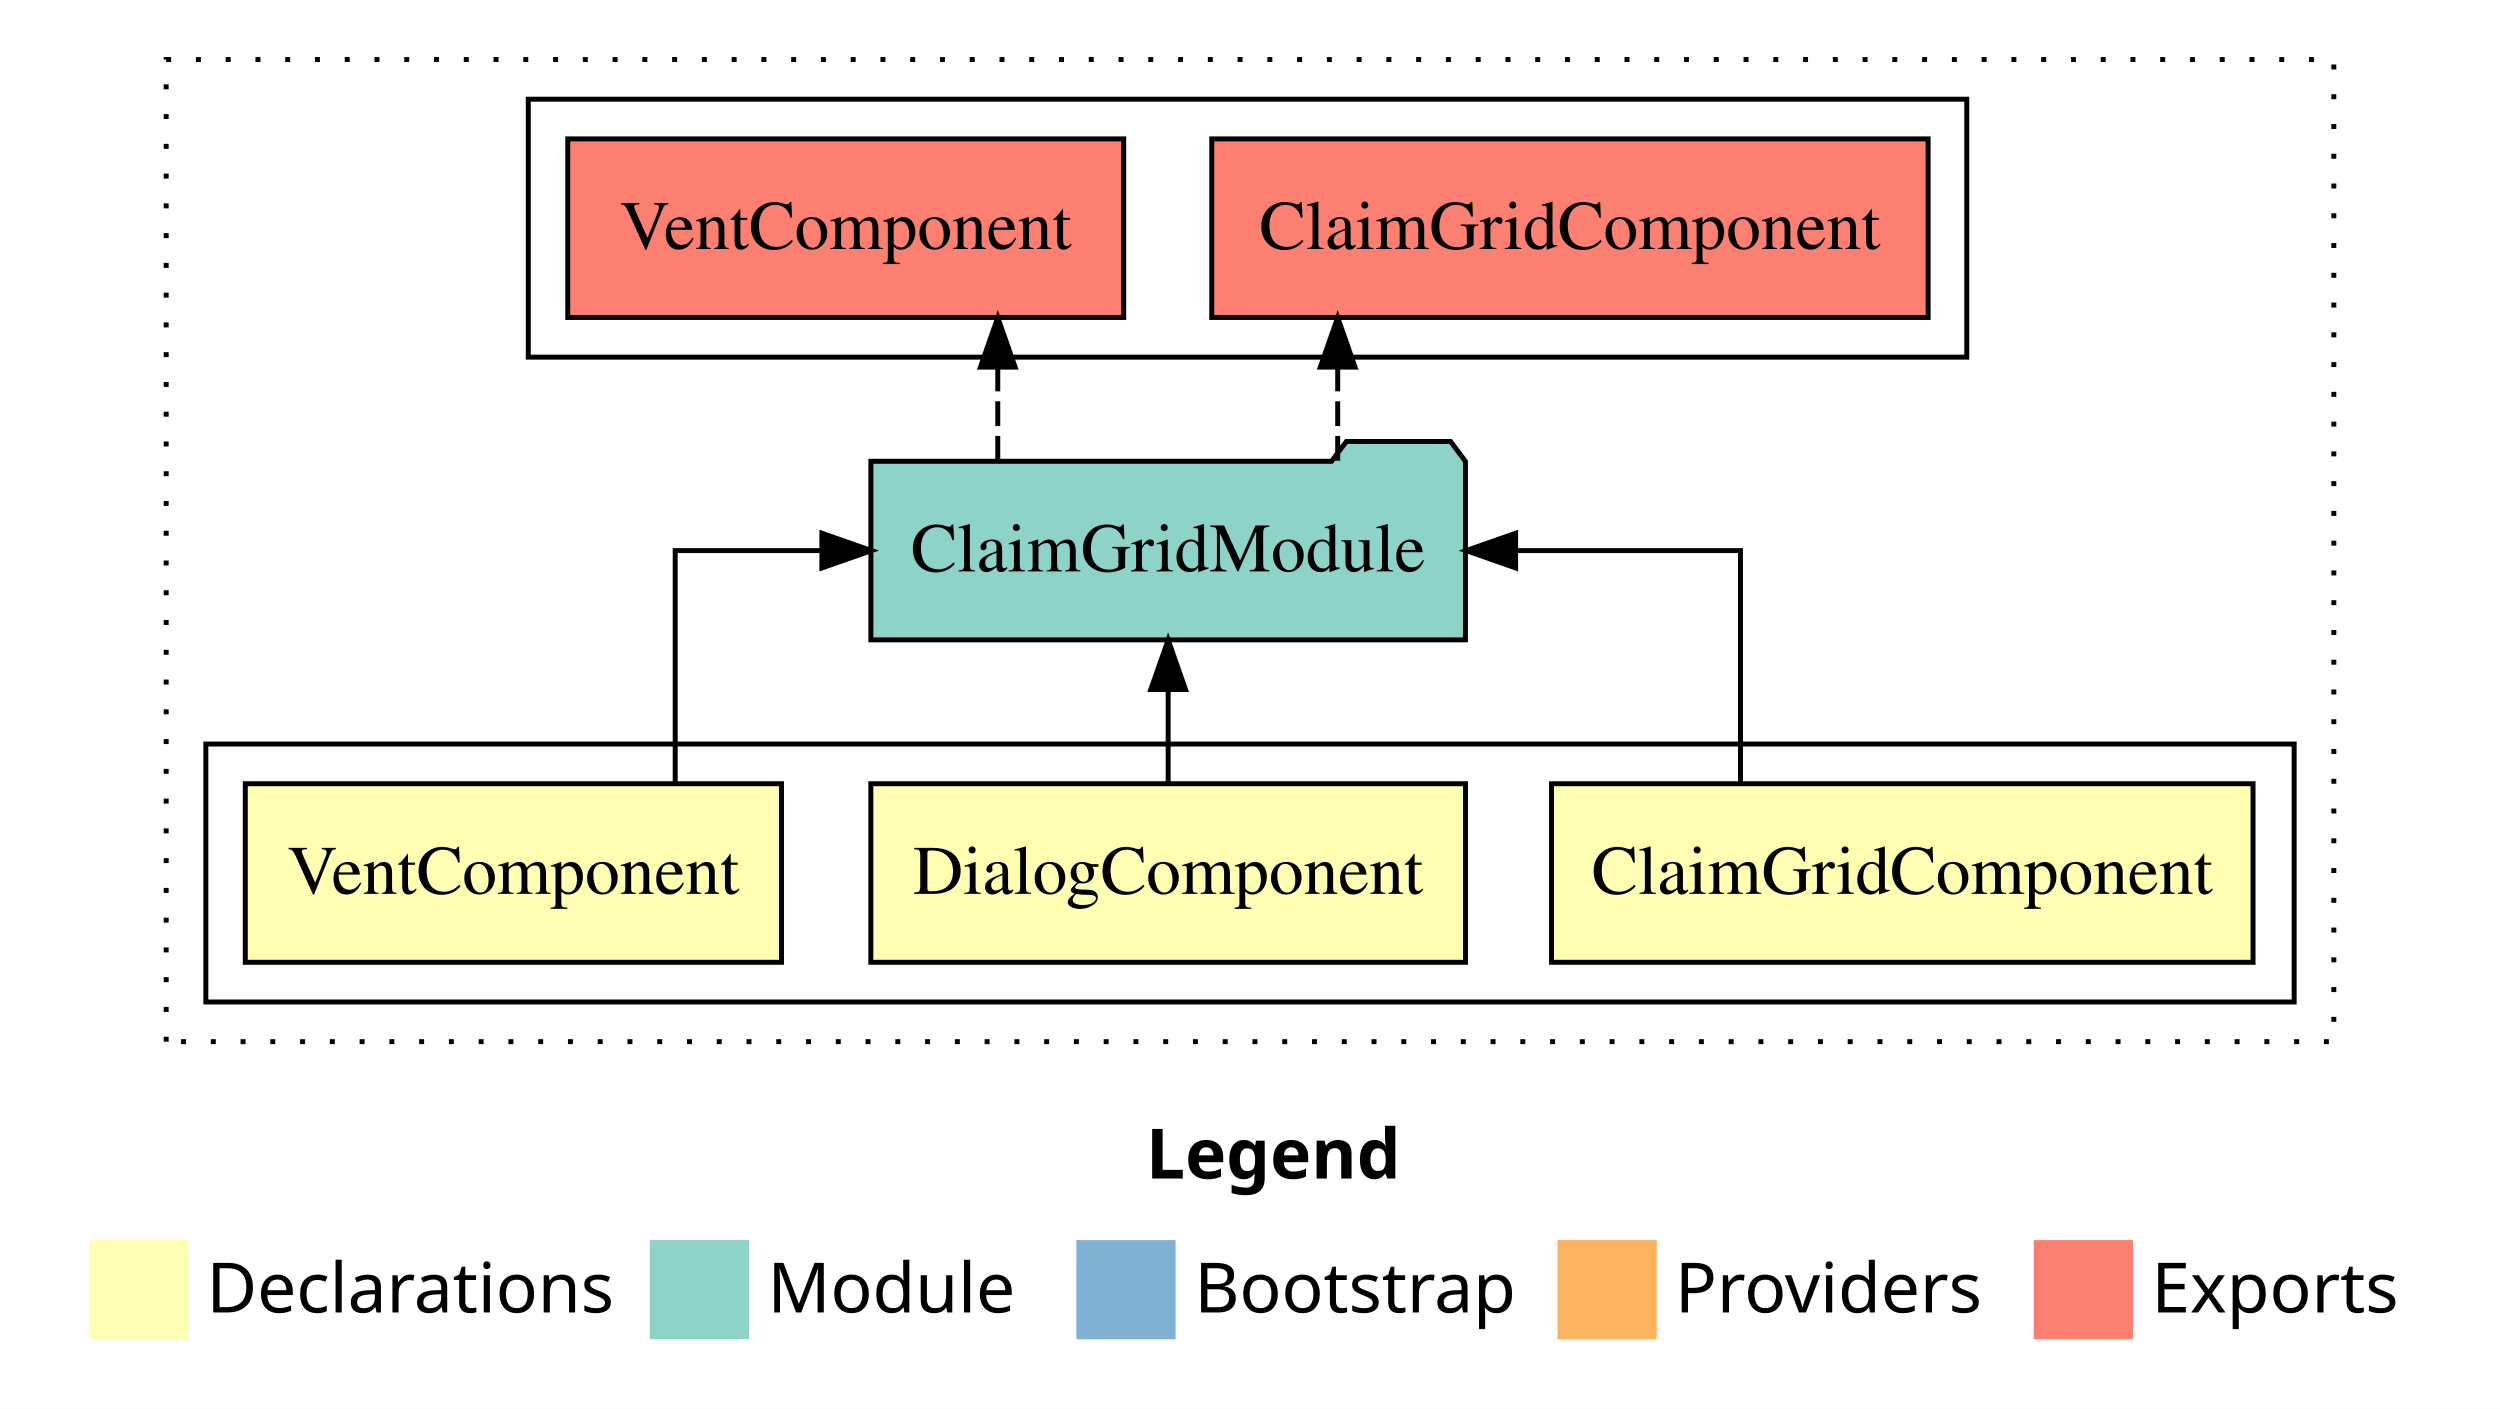
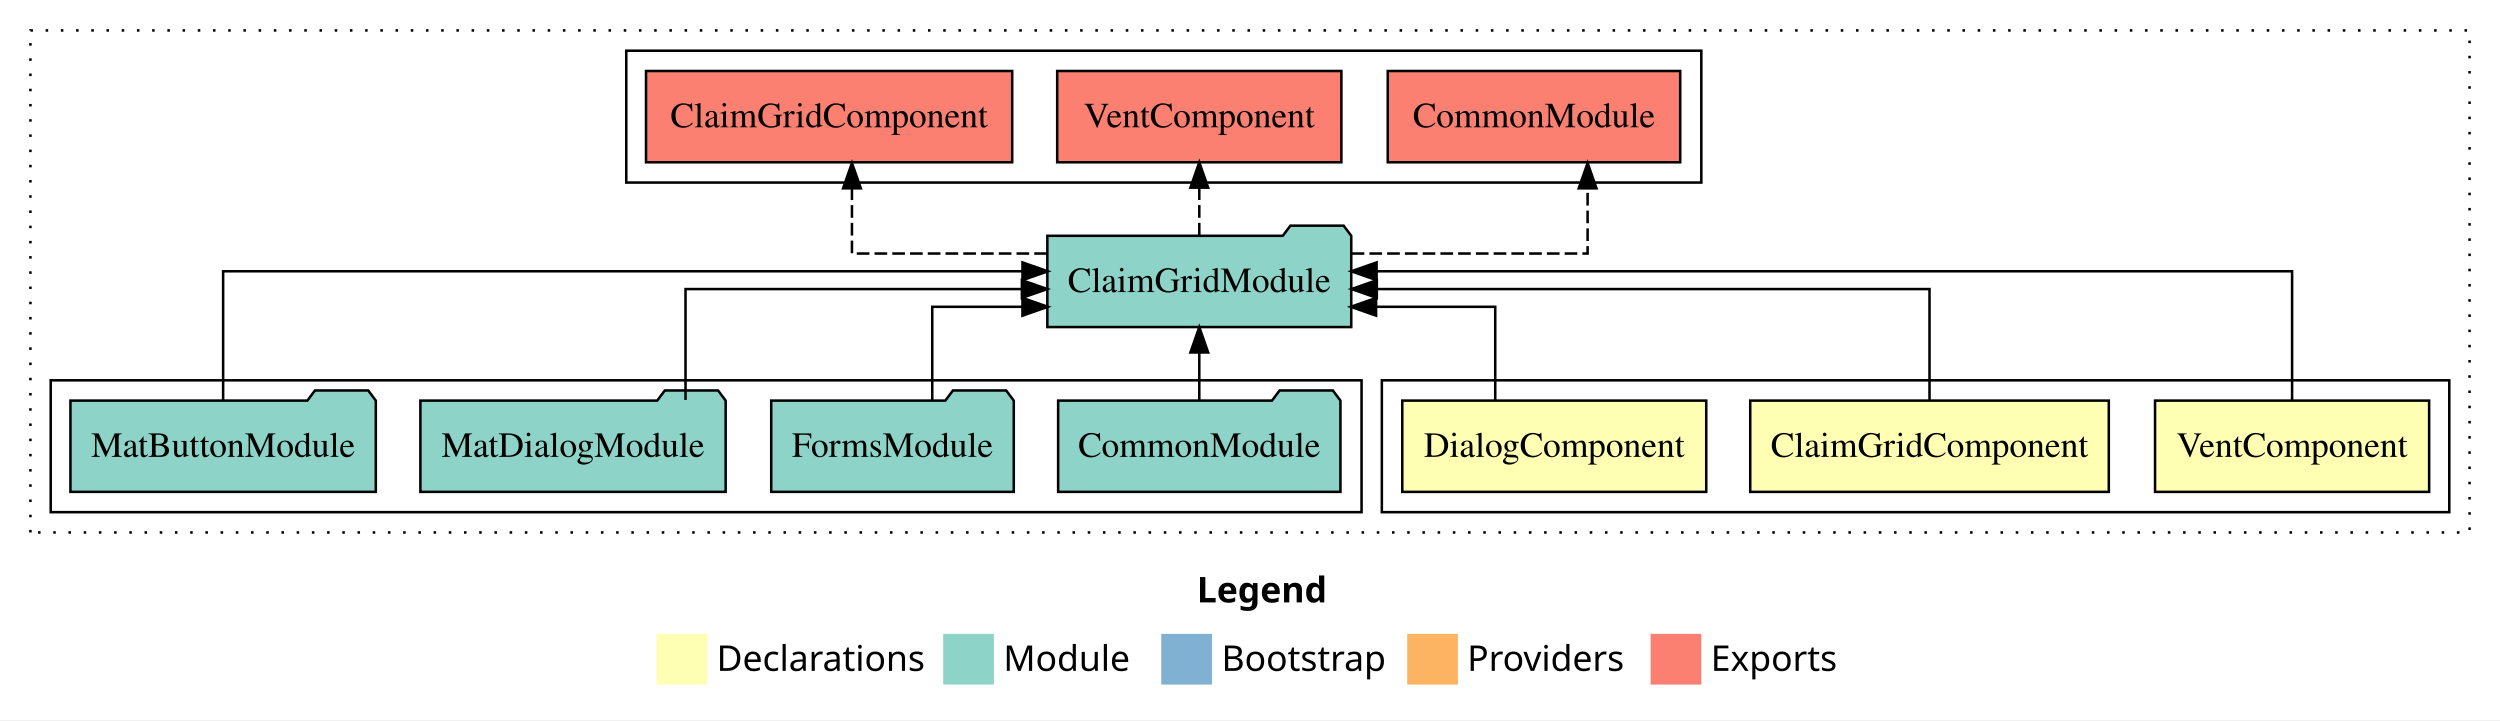
- <svg xmlns="http://www.w3.org/2000/svg" width="504pt" height="284pt" viewBox="0.00 0.00 504.00 284.00">
+ <svg xmlns="http://www.w3.org/2000/svg" width="986pt" height="284pt" viewBox="0.00 0.00 986.00 284.00">
  <g id="graph0" class="graph" transform="scale(1 1) rotate(0) translate(4 280)">
-     <polygon fill="white" stroke="transparent" points="-4,4 -4,-280 500,-280 500,4 -4,4" />
-     <text text-anchor="start" x="227.01" y="-42.4" font-family="sans-serif" font-weight="bold" font-size="14.00">Legend</text>
-     <polygon fill="#ffffb3" stroke="transparent" points="14,-10 14,-30 34,-30 34,-10 14,-10" />
-     <text text-anchor="start" x="37.63" y="-15.4" font-family="sans-serif" font-size="14.00">  Declarations</text>
-     <polygon fill="#8dd3c7" stroke="transparent" points="127,-10 127,-30 147,-30 147,-10 127,-10" />
-     <text text-anchor="start" x="150.73" y="-15.4" font-family="sans-serif" font-size="14.00">  Module</text>
-     <polygon fill="#80b1d3" stroke="transparent" points="213,-10 213,-30 233,-30 233,-10 213,-10" />
-     <text text-anchor="start" x="236.78" y="-15.4" font-family="sans-serif" font-size="14.00">  Bootstrap</text>
-     <polygon fill="#fdb462" stroke="transparent" points="310,-10 310,-30 330,-30 330,-10 310,-10" />
-     <text text-anchor="start" x="333.67" y="-15.4" font-family="sans-serif" font-size="14.00">  Providers</text>
-     <polygon fill="#fb8072" stroke="transparent" points="406,-10 406,-30 426,-30 426,-10 406,-10" />
-     <text text-anchor="start" x="429.73" y="-15.4" font-family="sans-serif" font-size="14.00">  Exports</text>
+     <polygon fill="white" stroke="transparent" points="-4,4 -4,-280 982,-280 982,4 -4,4" />
+     <text text-anchor="start" x="468.01" y="-42.4" font-family="sans-serif" font-weight="bold" font-size="14.00">Legend</text>
+     <polygon fill="#ffffb3" stroke="transparent" points="255,-10 255,-30 275,-30 275,-10 255,-10" />
+     <text text-anchor="start" x="278.63" y="-15.4" font-family="sans-serif" font-size="14.00">  Declarations</text>
+     <polygon fill="#8dd3c7" stroke="transparent" points="368,-10 368,-30 388,-30 388,-10 368,-10" />
+     <text text-anchor="start" x="391.73" y="-15.4" font-family="sans-serif" font-size="14.00">  Module</text>
+     <polygon fill="#80b1d3" stroke="transparent" points="454,-10 454,-30 474,-30 474,-10 454,-10" />
+     <text text-anchor="start" x="477.78" y="-15.4" font-family="sans-serif" font-size="14.00">  Bootstrap</text>
+     <polygon fill="#fdb462" stroke="transparent" points="551,-10 551,-30 571,-30 571,-10 551,-10" />
+     <text text-anchor="start" x="574.67" y="-15.4" font-family="sans-serif" font-size="14.00">  Providers</text>
+     <polygon fill="#fb8072" stroke="transparent" points="647,-10 647,-30 667,-30 667,-10 647,-10" />
+     <text text-anchor="start" x="670.73" y="-15.4" font-family="sans-serif" font-size="14.00">  Exports</text>
    <g id="clust1" class="cluster">
-       <polygon fill="none" stroke="black" stroke-dasharray="1,5" points="29.5,-70 29.5,-268 466.5,-268 466.5,-70 29.5,-70" />
+       <polygon fill="none" stroke="black" stroke-dasharray="1,5" points="8,-70 8,-268 970,-268 970,-70 8,-70" />
+     </g>
+     <g id="clust7" class="cluster">
+       <polygon fill="none" stroke="black" points="243,-208 243,-260 667,-260 667,-208 243,-208" />
    </g>
    <g id="clust2" class="cluster">
-       <polygon fill="none" stroke="black" points="37.5,-78 37.5,-130 458.5,-130 458.5,-78 37.5,-78" />
+       <polygon fill="none" stroke="black" points="541,-78 541,-130 962,-130 962,-78 541,-78" />
    </g>
-     <g id="clust7" class="cluster">
-       <polygon fill="none" stroke="black" points="102.5,-208 102.5,-260 392.5,-260 392.5,-208 102.5,-208" />
+     <g id="clust6" class="cluster">
+       <polygon fill="none" stroke="black" points="16,-78 16,-130 533,-130 533,-78 16,-78" />
    </g>
    <g id="node1" class="node">
-       <polygon fill="#ffffb3" stroke="black" points="450.21,-122 308.79,-122 308.79,-86 450.21,-86 450.21,-122" />
-       <text text-anchor="middle" x="379.5" y="-99.8" font-family="Times,serif" font-size="14.00">ClaimGridComponent</text>
+       <polygon fill="#ffffb3" stroke="black" points="954.05,-122 845.95,-122 845.95,-86 954.05,-86 954.05,-122" />
+       <text text-anchor="middle" x="900" y="-99.8" font-family="Times,serif" font-size="14.00">VentComponent</text>
    </g>
    <g id="node4" class="node">
-       <polygon fill="#8dd3c7" stroke="black" points="291.43,-187 288.43,-191 267.43,-191 264.43,-187 171.57,-187 171.57,-151 291.43,-151 291.43,-187" />
-       <text text-anchor="middle" x="231.5" y="-164.8" font-family="Times,serif" font-size="14.00">ClaimGridModule</text>
+       <polygon fill="#8dd3c7" stroke="black" points="528.93,-187 525.93,-191 504.93,-191 501.93,-187 409.07,-187 409.07,-151 528.93,-151 528.93,-187" />
+       <text text-anchor="middle" x="469" y="-164.8" font-family="Times,serif" font-size="14.00">ClaimGridModule</text>
    </g>
    <g id="edge1" class="edge">
-       <path fill="none" stroke="black" d="M346.88,-122.11C346.88,-141.34 346.88,-169 346.88,-169 346.88,-169 301.55,-169 301.55,-169" />
-       <polygon fill="black" stroke="black" points="301.55,-165.5 291.55,-169 301.55,-172.5 301.55,-165.5" />
+       <path fill="none" stroke="black" d="M900,-122.13C900,-142.57 900,-173 900,-173 900,-173 538.93,-173 538.93,-173" />
+       <polygon fill="black" stroke="black" points="538.93,-169.5 528.93,-173 538.93,-176.5 538.93,-169.5" />
    </g>
    <g id="node2" class="node">
-       <polygon fill="#ffffb3" stroke="black" points="291.44,-122 171.56,-122 171.56,-86 291.44,-86 291.44,-122" />
-       <text text-anchor="middle" x="231.5" y="-99.8" font-family="Times,serif" font-size="14.00">DialogComponent</text>
+       <polygon fill="#ffffb3" stroke="black" points="827.71,-122 686.29,-122 686.29,-86 827.71,-86 827.71,-122" />
+       <text text-anchor="middle" x="757" y="-99.8" font-family="Times,serif" font-size="14.00">ClaimGridComponent</text>
    </g>
    <g id="edge2" class="edge">
-       <path fill="none" stroke="black" d="M231.5,-122.11C231.5,-122.11 231.5,-140.99 231.5,-140.99" />
-       <polygon fill="black" stroke="black" points="228,-140.99 231.5,-150.99 235,-140.99 228,-140.99" />
+       <path fill="none" stroke="black" d="M757,-122.27C757,-140.56 757,-166 757,-166 757,-166 539.02,-166 539.02,-166" />
+       <polygon fill="black" stroke="black" points="539.02,-162.5 529.02,-166 539.02,-169.5 539.02,-162.5" />
    </g>
    <g id="node3" class="node">
-       <polygon fill="#ffffb3" stroke="black" points="153.55,-122 45.45,-122 45.45,-86 153.55,-86 153.55,-122" />
-       <text text-anchor="middle" x="99.5" y="-99.8" font-family="Times,serif" font-size="14.00">VentComponent</text>
+       <polygon fill="#ffffb3" stroke="black" points="668.94,-122 549.06,-122 549.06,-86 668.94,-86 668.94,-122" />
+       <text text-anchor="middle" x="609" y="-99.8" font-family="Times,serif" font-size="14.00">DialogComponent</text>
    </g>
    <g id="edge3" class="edge">
-       <path fill="none" stroke="black" d="M132.12,-122.11C132.12,-141.34 132.12,-169 132.12,-169 132.12,-169 161.69,-169 161.69,-169" />
-       <polygon fill="black" stroke="black" points="161.69,-172.5 171.69,-169 161.69,-165.5 161.69,-172.5" />
+       <path fill="none" stroke="black" d="M585.72,-122.01C585.72,-138.05 585.72,-159 585.72,-159 585.72,-159 538.73,-159 538.73,-159" />
+       <polygon fill="black" stroke="black" points="538.73,-155.5 528.73,-159 538.73,-162.5 538.73,-155.5" />
+     </g>
+     <g id="node9" class="node">
+       <polygon fill="#fb8072" stroke="black" points="658.67,-252 543.33,-252 543.33,-216 658.67,-216 658.67,-252" />
+       <text text-anchor="middle" x="601" y="-229.8" font-family="Times,serif" font-size="14.00">CommonModule </text>
+     </g>
+     <g id="edge8" class="edge">
+       <path fill="none" stroke="black" stroke-dasharray="5,2" d="M529.09,-180C572,-180 622.15,-180 622.15,-180 622.15,-180 622.15,-205.72 622.15,-205.72" />
+       <polygon fill="black" stroke="black" points="618.65,-205.72 622.15,-215.72 625.65,-205.72 618.65,-205.72" />
+     </g>
+     <g id="node10" class="node">
+       <polygon fill="#fb8072" stroke="black" points="525.04,-252 412.96,-252 412.96,-216 525.04,-216 525.04,-252" />
+       <text text-anchor="middle" x="469" y="-229.8" font-family="Times,serif" font-size="14.00">VentComponent </text>
+     </g>
+     <g id="edge9" class="edge">
+       <path fill="none" stroke="black" stroke-dasharray="5,2" d="M469,-187.11C469,-187.11 469,-205.99 469,-205.99" />
+       <polygon fill="black" stroke="black" points="465.5,-205.99 469,-215.99 472.5,-205.99 465.5,-205.99" />
+     </g>
+     <g id="node11" class="node">
+       <polygon fill="#fb8072" stroke="black" points="395.21,-252 250.79,-252 250.79,-216 395.21,-216 395.21,-252" />
+       <text text-anchor="middle" x="323" y="-229.8" font-family="Times,serif" font-size="14.00">ClaimGridComponent </text>
+     </g>
+     <g id="edge10" class="edge">
+       <path fill="none" stroke="black" stroke-dasharray="5,2" d="M408.91,-180C372.11,-180 332.01,-180 332.01,-180 332.01,-180 332.01,-205.72 332.01,-205.72" />
+       <polygon fill="black" stroke="black" points="328.51,-205.72 332.01,-215.72 335.51,-205.72 328.51,-205.72" />
    </g>
    <g id="node5" class="node">
-       <polygon fill="#fb8072" stroke="black" points="384.71,-252 240.29,-252 240.29,-216 384.71,-216 384.71,-252" />
-       <text text-anchor="middle" x="312.5" y="-229.8" font-family="Times,serif" font-size="14.00">ClaimGridComponent </text>
+       <polygon fill="#8dd3c7" stroke="black" points="524.67,-122 521.67,-126 500.67,-126 497.67,-122 413.33,-122 413.33,-86 524.67,-86 524.67,-122" />
+       <text text-anchor="middle" x="469" y="-99.8" font-family="Times,serif" font-size="14.00">CommonModule</text>
    </g>
    <g id="edge4" class="edge">
-       <path fill="none" stroke="black" stroke-dasharray="5,2" d="M265.68,-187.11C265.68,-187.11 265.68,-205.99 265.68,-205.99" />
-       <polygon fill="black" stroke="black" points="262.18,-205.99 265.68,-215.99 269.18,-205.99 262.18,-205.99" />
+       <path fill="none" stroke="black" d="M469,-122.11C469,-122.11 469,-140.99 469,-140.99" />
+       <polygon fill="black" stroke="black" points="465.5,-140.99 469,-150.99 472.5,-140.99 465.5,-140.99" />
    </g>
    <g id="node6" class="node">
-       <polygon fill="#fb8072" stroke="black" points="222.54,-252 110.46,-252 110.46,-216 222.54,-216 222.54,-252" />
-       <text text-anchor="middle" x="166.5" y="-229.8" font-family="Times,serif" font-size="14.00">VentComponent </text>
+       <polygon fill="#8dd3c7" stroke="black" points="395.83,-122 392.83,-126 371.83,-126 368.83,-122 300.17,-122 300.17,-86 395.83,-86 395.83,-122" />
+       <text text-anchor="middle" x="348" y="-99.8" font-family="Times,serif" font-size="14.00">FormsModule</text>
    </g>
    <g id="edge5" class="edge">
-       <path fill="none" stroke="black" stroke-dasharray="5,2" d="M197.15,-187.11C197.15,-187.11 197.15,-205.99 197.15,-205.99" />
-       <polygon fill="black" stroke="black" points="193.65,-205.99 197.15,-215.99 200.65,-205.99 193.65,-205.99" />
+       <path fill="none" stroke="black" d="M363.68,-122.01C363.68,-138.05 363.68,-159 363.68,-159 363.68,-159 399.26,-159 399.26,-159" />
+       <polygon fill="black" stroke="black" points="399.26,-162.5 409.26,-159 399.26,-155.5 399.26,-162.5" />
+     </g>
+     <g id="node7" class="node">
+       <polygon fill="#8dd3c7" stroke="black" points="282.2,-122 279.2,-126 258.2,-126 255.2,-122 161.8,-122 161.8,-86 282.2,-86 282.2,-122" />
+       <text text-anchor="middle" x="222" y="-99.8" font-family="Times,serif" font-size="14.00">MatDialogModule</text>
+     </g>
+     <g id="edge6" class="edge">
+       <path fill="none" stroke="black" d="M266.37,-122.27C266.37,-140.56 266.37,-166 266.37,-166 266.37,-166 399.03,-166 399.03,-166" />
+       <polygon fill="black" stroke="black" points="399.03,-169.5 409.03,-166 399.03,-162.5 399.03,-169.5" />
+     </g>
+     <g id="node8" class="node">
+       <polygon fill="#8dd3c7" stroke="black" points="144.22,-122 141.22,-126 120.22,-126 117.22,-122 23.78,-122 23.78,-86 144.22,-86 144.22,-122" />
+       <text text-anchor="middle" x="84" y="-99.8" font-family="Times,serif" font-size="14.00">MatButtonModule</text>
+     </g>
+     <g id="edge7" class="edge">
+       <path fill="none" stroke="black" d="M84,-122.13C84,-142.57 84,-173 84,-173 84,-173 399.27,-173 399.27,-173" />
+       <polygon fill="black" stroke="black" points="399.27,-176.5 409.27,-173 399.27,-169.5 399.27,-176.5" />
    </g>
  </g>
</svg>
